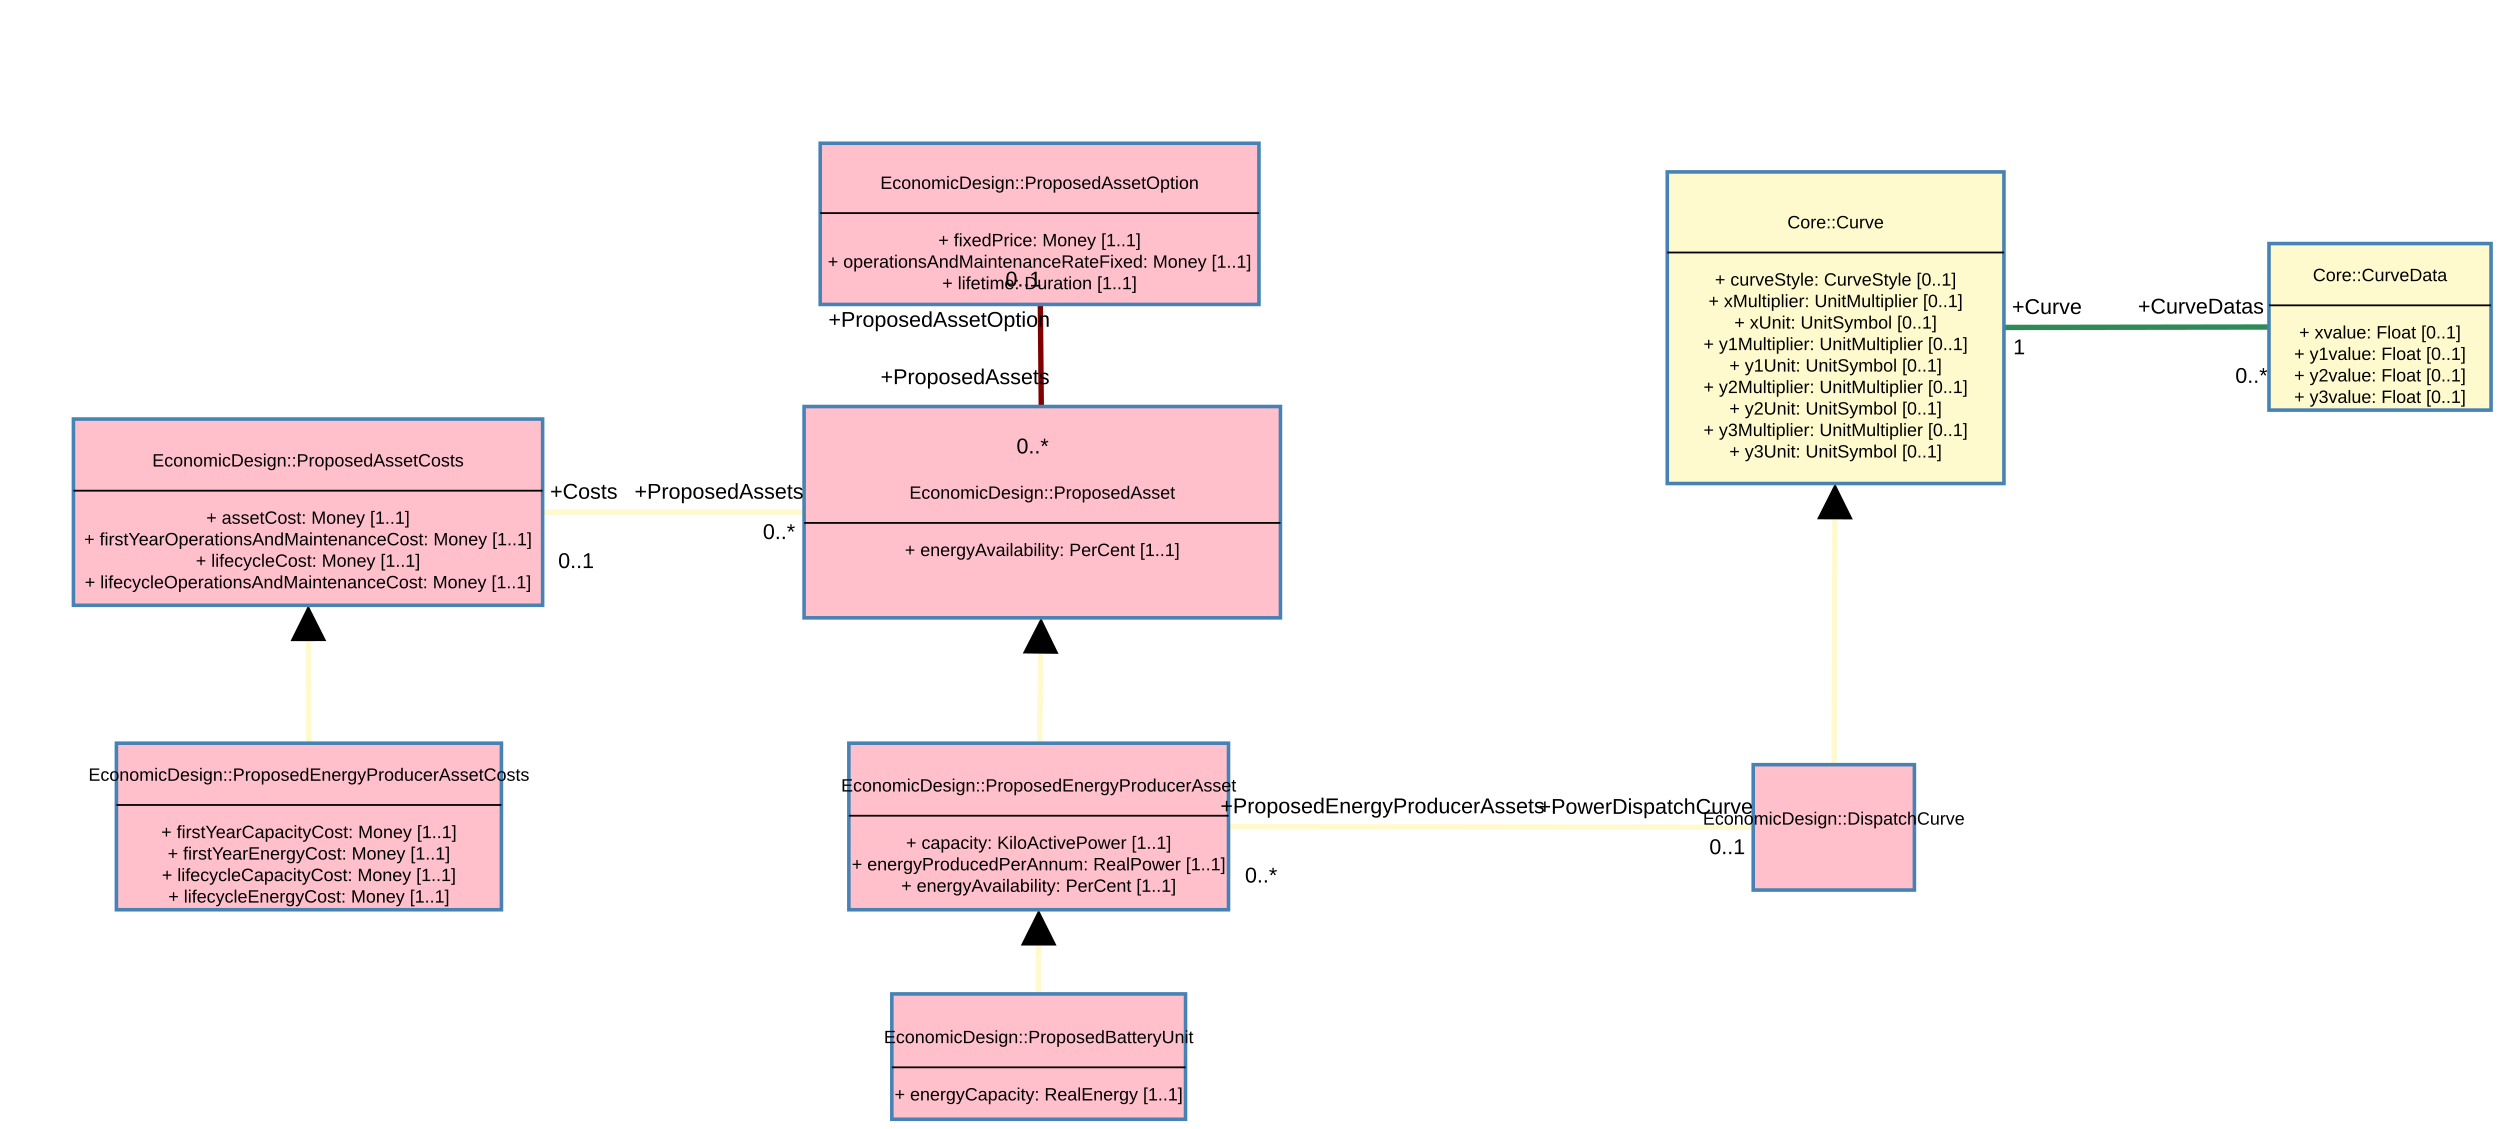
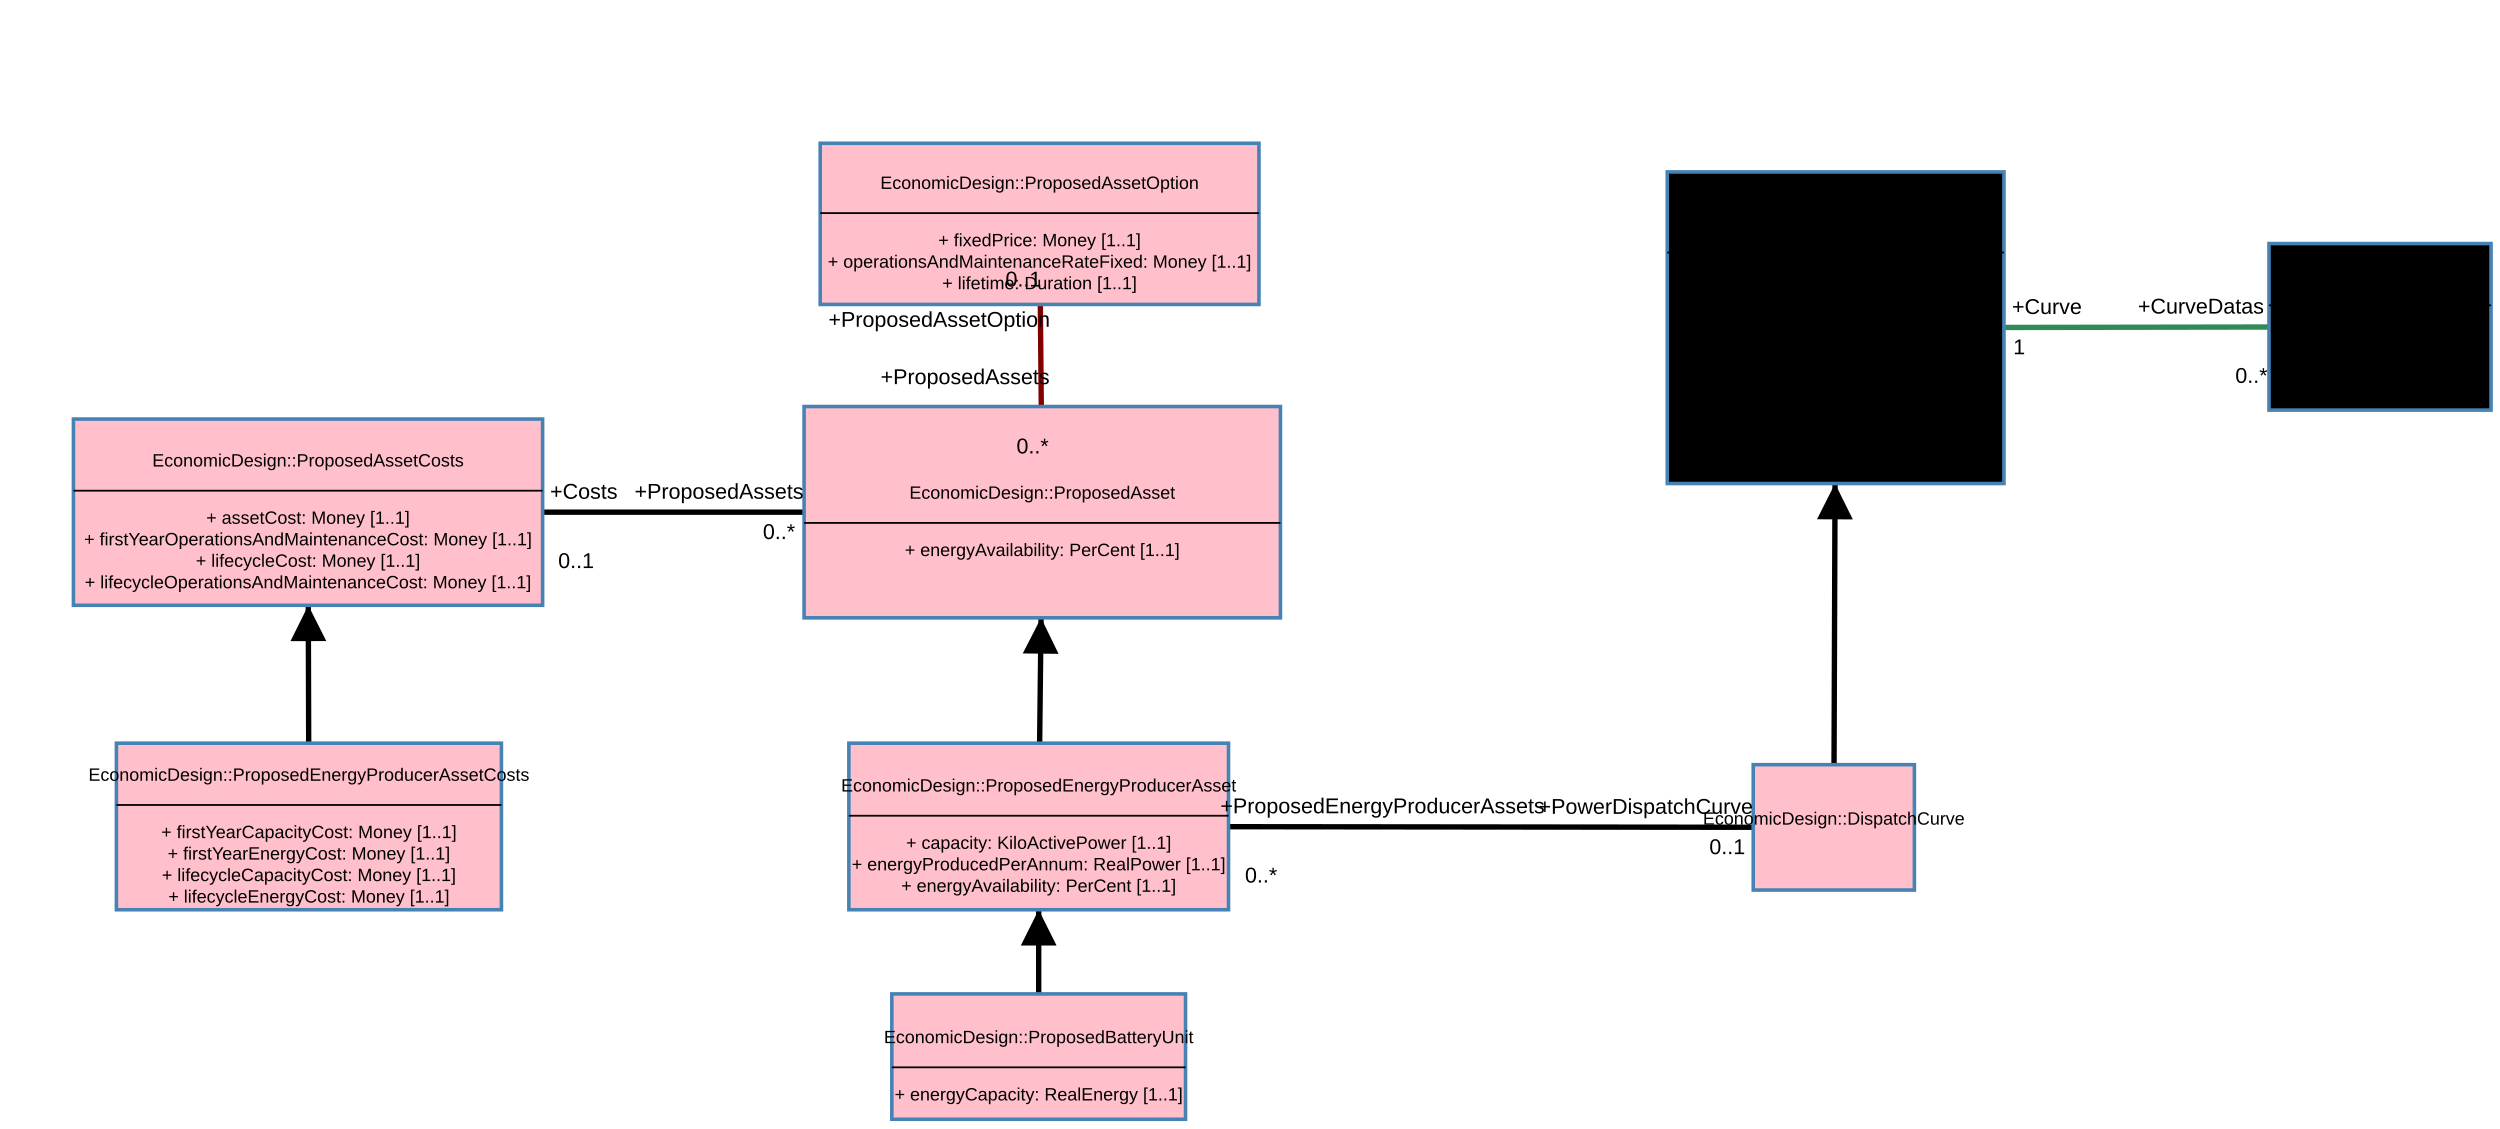
<svg xmlns="http://www.w3.org/2000/svg" width="1396" height="630">
  <g class="zoom-group">
    <defs>
      <marker id="arrowhead" viewBox="-0 -5 10 10" refX="5" refY="0" orient="auto" markerWidth="10" markerHeight="10" xoverflow="visible">
        <path d="M 0,-5 L 10 ,0 L 0,5" fill="black" style="stroke: none;" />
      </marker>
    </defs>
    <line class="link" x1="582" y1="286" x2="580.5" y2="125" stroke="#800000" stroke-width="3" />
-     <line class="link" x1="580" y1="461.5" x2="582" y2="286" stroke="#fffacd" stroke-width="3" marker-end="url(#arrowhead)" />
-     <line class="link" x1="580" y1="590" x2="580" y2="461.5" stroke="#fffacd" stroke-width="3" marker-end="url(#arrowhead)" />
-     <line class="link" x1="1024" y1="462" x2="1025" y2="183" stroke="#fffacd" stroke-width="3" marker-end="url(#arrowhead)" />
-     <line class="link" x1="580" y1="461.5" x2="1024" y2="462" stroke="#fffacd" stroke-width="3" />
+     <line class="link" x1="580" y1="461.5" x2="582" y2="286" stroke="#000000" stroke-width="3" marker-end="url(#arrowhead)" />
+     <line class="link" x1="580" y1="590" x2="580" y2="461.5" stroke="#000000" stroke-width="3" marker-end="url(#arrowhead)" />
+     <line class="link" x1="1024" y1="462" x2="1025" y2="183" stroke="#000000" stroke-width="3" marker-end="url(#arrowhead)" />
+     <line class="link" x1="580" y1="461.5" x2="1024" y2="462" stroke="#000000" stroke-width="3" />
    <line class="link" x1="1329" y1="182.5" x2="1025" y2="183" stroke="#2e8b57" stroke-width="3" />
-     <line class="link" x1="172.5" y1="461.5" x2="172" y2="286" stroke="#fffacd" stroke-width="3" marker-end="url(#arrowhead)" />
-     <line class="link" x1="172" y1="286" x2="582" y2="286" stroke="#fffacd" stroke-width="3" />
-     <line class="arrow" x2="581.214" y2="354.999" x1="580" y1="461.5" stroke="#fffacd" stroke-width="2" marker-end="url(#arrowhead)" />
-     <line class="arrow" x2="580" y2="518" x1="580" y1="590" stroke="#fffacd" stroke-width="2" marker-end="url(#arrowhead)" />
-     <line class="arrow" x2="1024.652" y2="280" x1="1024" y1="462" stroke="#fffacd" stroke-width="2" marker-end="url(#arrowhead)" />
-     <line class="arrow" x2="172.177" y2="348" x1="172.5" y1="461.5" stroke="#fffacd" stroke-width="2" marker-end="url(#arrowhead)" />
+     <line class="link" x1="172.5" y1="461.5" x2="172" y2="286" stroke="#000000" stroke-width="3" marker-end="url(#arrowhead)" />
+     <line class="link" x1="172" y1="286" x2="582" y2="286" stroke="#000000" stroke-width="3" />
+     <line class="arrow" x2="581.214" y2="354.999" x1="580" y1="461.5" stroke="#000000" stroke-width="2" marker-end="url(#arrowhead)" />
+     <line class="arrow" x2="580" y2="518" x1="580" y1="590" stroke="#000000" stroke-width="2" marker-end="url(#arrowhead)" />
+     <line class="arrow" x2="1024.652" y2="280" x1="1024" y1="462" stroke="#000000" stroke-width="2" marker-end="url(#arrowhead)" />
+     <line class="arrow" x2="172.177" y2="348" x1="172.5" y1="461.5" stroke="#000000" stroke-width="2" marker-end="url(#arrowhead)" />
    <g class="draggable" transform="translate(931, 96)">
-       <rect class="box" width="188" height="174" style="fill: #fffacd; stroke: steelblue; stroke-width: 2px; cursor: move;" />
+       <rect class="box" width="188" height="174" style="fill: #000000; stroke: steelblue; stroke-width: 2px; cursor: move;" />
      <text class="text" x="94" y="28" dy=".35em" text-anchor="middle" style="font-family: Arial, sans-serif; fill: black; font-size: 10px; pointer-events: none;">Core::Curve</text>
      <line x1="0" x2="188" y1="45" y2="45" stroke="black" stroke-width="1" />
      <text class="text" x="94" y="60" dy=".35em" text-anchor="middle" style="font-family: Arial, sans-serif; fill: black; font-size: 10px; pointer-events: none;">+  curveStyle: CurveStyle [0..1]</text>
      <text class="text" x="94" y="72" dy=".35em" text-anchor="middle" style="font-family: Arial, sans-serif; fill: black; font-size: 10px; pointer-events: none;">+  xMultiplier: UnitMultiplier [0..1]</text>
      <text class="text" x="94" y="84" dy=".35em" text-anchor="middle" style="font-family: Arial, sans-serif; fill: black; font-size: 10px; pointer-events: none;">+  xUnit: UnitSymbol [0..1]</text>
      <text class="text" x="94" y="96" dy=".35em" text-anchor="middle" style="font-family: Arial, sans-serif; fill: black; font-size: 10px; pointer-events: none;">+  y1Multiplier: UnitMultiplier [0..1]</text>
      <text class="text" x="94" y="108" dy=".35em" text-anchor="middle" style="font-family: Arial, sans-serif; fill: black; font-size: 10px; pointer-events: none;">+  y1Unit: UnitSymbol [0..1]</text>
      <text class="text" x="94" y="120" dy=".35em" text-anchor="middle" style="font-family: Arial, sans-serif; fill: black; font-size: 10px; pointer-events: none;">+  y2Multiplier: UnitMultiplier [0..1]</text>
      <text class="text" x="94" y="132" dy=".35em" text-anchor="middle" style="font-family: Arial, sans-serif; fill: black; font-size: 10px; pointer-events: none;">+  y2Unit: UnitSymbol [0..1]</text>
      <text class="text" x="94" y="144" dy=".35em" text-anchor="middle" style="font-family: Arial, sans-serif; fill: black; font-size: 10px; pointer-events: none;">+  y3Multiplier: UnitMultiplier [0..1]</text>
      <text class="text" x="94" y="156" dy=".35em" text-anchor="middle" style="font-family: Arial, sans-serif; fill: black; font-size: 10px; pointer-events: none;">+  y3Unit: UnitSymbol [0..1]</text>
    </g>
    <g class="draggable" transform="translate(979, 427)">
      <rect class="box" width="90" height="70" style="fill: #ffc0cb; stroke: steelblue; stroke-width: 2px; cursor: move;" />
      <text class="text" x="45" y="30" dy=".35em" text-anchor="middle" style="font-family: Arial, sans-serif; fill: black; font-size: 10px; pointer-events: none;">EconomicDesign::DispatchCurve</text>
    </g>
    <g class="draggable" transform="translate(1267, 136)">
-       <rect class="box" width="124" height="93" style="fill: #fffacd; stroke: steelblue; stroke-width: 2px; cursor: move;" />
+       <rect class="box" width="124" height="93" style="fill: #000000; stroke: steelblue; stroke-width: 2px; cursor: move;" />
      <text class="text" x="62" y="17.5" dy=".35em" text-anchor="middle" style="font-family: Arial, sans-serif; fill: black; font-size: 10px; pointer-events: none;">Core::CurveData</text>
      <line x1="0" x2="124" y1="34.5" y2="34.5" stroke="black" stroke-width="1" />
      <text class="text" x="62" y="49.5" dy=".35em" text-anchor="middle" style="font-family: Arial, sans-serif; fill: black; font-size: 10px; pointer-events: none;">+  xvalue: Float [0..1]</text>
      <text class="text" x="62" y="61.5" dy=".35em" text-anchor="middle" style="font-family: Arial, sans-serif; fill: black; font-size: 10px; pointer-events: none;">+  y1value: Float [0..1]</text>
      <text class="text" x="62" y="73.5" dy=".35em" text-anchor="middle" style="font-family: Arial, sans-serif; fill: black; font-size: 10px; pointer-events: none;">+  y2value: Float [0..1]</text>
      <text class="text" x="62" y="85.5" dy=".35em" text-anchor="middle" style="font-family: Arial, sans-serif; fill: black; font-size: 10px; pointer-events: none;">+  y3value: Float [0..1]</text>
    </g>
    <g class="draggable" transform="translate(449, 227)">
      <rect class="box" width="266" height="118" style="fill: #ffc0cb; stroke: steelblue; stroke-width: 2px; cursor: move;" />
      <text class="text" x="133" y="48" dy=".35em" text-anchor="middle" style="font-family: Arial, sans-serif; fill: black; font-size: 10px; pointer-events: none;">EconomicDesign::ProposedAsset</text>
      <line x1="0" x2="266" y1="65" y2="65" stroke="black" stroke-width="1" />
      <text class="text" x="133" y="80" dy=".35em" text-anchor="middle" style="font-family: Arial, sans-serif; fill: black; font-size: 10px; pointer-events: none;">+  energyAvailability: PerCent [1..1]</text>
    </g>
    <g class="draggable" transform="translate(458, 80)">
      <rect class="box" width="245" height="90" style="fill: #ffc0cb; stroke: steelblue; stroke-width: 2px; cursor: move;" />
      <text class="text" x="122.5" y="22" dy=".35em" text-anchor="middle" style="font-family: Arial, sans-serif; fill: black; font-size: 10px; pointer-events: none;">EconomicDesign::ProposedAssetOption</text>
      <line x1="0" x2="245" y1="39" y2="39" stroke="black" stroke-width="1" />
      <text class="text" x="122.5" y="54" dy=".35em" text-anchor="middle" style="font-family: Arial, sans-serif; fill: black; font-size: 10px; pointer-events: none;">+  fixedPrice: Money [1..1]</text>
      <text class="text" x="122.5" y="66" dy=".35em" text-anchor="middle" style="font-family: Arial, sans-serif; fill: black; font-size: 10px; pointer-events: none;">+  operationsAndMaintenanceRateFixed: Money [1..1]</text>
      <text class="text" x="122.5" y="78" dy=".35em" text-anchor="middle" style="font-family: Arial, sans-serif; fill: black; font-size: 10px; pointer-events: none;">+  lifetime: Duration [1..1]</text>
    </g>
    <g class="draggable" transform="translate(498, 555)">
      <rect class="box" width="164" height="70" style="fill: #ffc0cb; stroke: steelblue; stroke-width: 2px; cursor: move;" />
      <text class="text" x="82" y="24" dy=".35em" text-anchor="middle" style="font-family: Arial, sans-serif; fill: black; font-size: 10px; pointer-events: none;">EconomicDesign::ProposedBatteryUnit</text>
      <line x1="0" x2="164" y1="41" y2="41" stroke="black" stroke-width="1" />
      <text class="text" x="82" y="56" dy=".35em" text-anchor="middle" style="font-family: Arial, sans-serif; fill: black; font-size: 10px; pointer-events: none;">+  energyCapacity: RealEnergy [1..1]</text>
    </g>
    <g class="draggable" transform="translate(474, 415)">
      <rect class="box" width="212" height="93" style="fill: #ffc0cb; stroke: steelblue; stroke-width: 2px; cursor: move;" />
      <text class="text" x="106" y="23.5" dy=".35em" text-anchor="middle" style="font-family: Arial, sans-serif; fill: black; font-size: 10px; pointer-events: none;">EconomicDesign::ProposedEnergyProducerAsset</text>
      <line x1="0" x2="212" y1="40.5" y2="40.5" stroke="black" stroke-width="1" />
      <text class="text" x="106" y="55.5" dy=".35em" text-anchor="middle" style="font-family: Arial, sans-serif; fill: black; font-size: 10px; pointer-events: none;">+  capacity: KiloActivePower [1..1]</text>
      <text class="text" x="106" y="67.5" dy=".35em" text-anchor="middle" style="font-family: Arial, sans-serif; fill: black; font-size: 10px; pointer-events: none;">+  energyProducedPerAnnum: RealPower [1..1]</text>
      <text class="text" x="106" y="79.5" dy=".35em" text-anchor="middle" style="font-family: Arial, sans-serif; fill: black; font-size: 10px; pointer-events: none;">+  energyAvailability: PerCent [1..1]</text>
    </g>
    <g class="draggable" transform="translate(41, 234)">
      <rect class="box" width="262" height="104" style="fill: #ffc0cb; stroke: steelblue; stroke-width: 2px; cursor: move;" />
      <text class="text" x="131" y="23" dy=".35em" text-anchor="middle" style="font-family: Arial, sans-serif; fill: black; font-size: 10px; pointer-events: none;">EconomicDesign::ProposedAssetCosts</text>
      <line x1="0" x2="262" y1="40" y2="40" stroke="black" stroke-width="1" />
      <text class="text" x="131" y="55" dy=".35em" text-anchor="middle" style="font-family: Arial, sans-serif; fill: black; font-size: 10px; pointer-events: none;">+  assetCost: Money [1..1]</text>
      <text class="text" x="131" y="67" dy=".35em" text-anchor="middle" style="font-family: Arial, sans-serif; fill: black; font-size: 10px; pointer-events: none;">+  firstYearOperationsAndMaintenanceCost: Money [1..1]</text>
      <text class="text" x="131" y="79" dy=".35em" text-anchor="middle" style="font-family: Arial, sans-serif; fill: black; font-size: 10px; pointer-events: none;">+  lifecycleCost: Money [1..1]</text>
      <text class="text" x="131" y="91" dy=".35em" text-anchor="middle" style="font-family: Arial, sans-serif; fill: black; font-size: 10px; pointer-events: none;">+  lifecycleOperationsAndMaintenanceCost: Money [1..1]</text>
    </g>
    <g class="draggable" transform="translate(65, 415)">
      <rect class="box" width="215" height="93" style="fill: #ffc0cb; stroke: steelblue; stroke-width: 2px; cursor: move;" />
      <text class="text" x="107.5" y="17.5" dy=".35em" text-anchor="middle" style="font-family: Arial, sans-serif; fill: black; font-size: 10px; pointer-events: none;">EconomicDesign::ProposedEnergyProducerAssetCosts</text>
      <line x1="0" x2="215" y1="34.5" y2="34.5" stroke="black" stroke-width="1" />
      <text class="text" x="107.5" y="49.5" dy=".35em" text-anchor="middle" style="font-family: Arial, sans-serif; fill: black; font-size: 10px; pointer-events: none;">+  firstYearCapacityCost: Money [1..1]</text>
      <text class="text" x="107.5" y="61.5" dy=".35em" text-anchor="middle" style="font-family: Arial, sans-serif; fill: black; font-size: 10px; pointer-events: none;">+  firstYearEnergyCost: Money [1..1]</text>
      <text class="text" x="107.5" y="73.5" dy=".35em" text-anchor="middle" style="font-family: Arial, sans-serif; fill: black; font-size: 10px; pointer-events: none;">+  lifecycleCapacityCost: Money [1..1]</text>
      <text class="text" x="107.5" y="85.5" dy=".35em" text-anchor="middle" style="font-family: Arial, sans-serif; fill: black; font-size: 10px; pointer-events: none;">+  lifecycleEnergyCost: Money [1..1]</text>
    </g>
    <text class="link-text-start-top" x="538.904" y="214.5" text-anchor="middle" style="font-family: Arial, sans-serif; font-size: 12px; fill: black;">+ProposedAssets</text>
    <text class="link-text-start-top" x="580.587" y="410" text-anchor="middle" style="font-family: Arial, sans-serif; font-size: 12px; fill: black;" />
    <text class="link-text-start-top" x="580" y="550" text-anchor="middle" style="font-family: Arial, sans-serif; font-size: 12px; fill: black;" />
    <text class="link-text-start-top" x="1024.143" y="422" text-anchor="middle" style="font-family: Arial, sans-serif; font-size: 12px; fill: black;" />
    <text class="link-text-start-top" x="772" y="454.125" text-anchor="middle" style="font-family: Arial, sans-serif; font-size: 12px; fill: black;">+ProposedEnergyProducerAssets</text>
    <text class="link-text-start-top" x="1229" y="175.11" text-anchor="middle" style="font-family: Arial, sans-serif; font-size: 12px; fill: black;">+CurveDatas</text>
    <text class="link-text-start-top" x="172.353" y="410" text-anchor="middle" style="font-family: Arial, sans-serif; font-size: 12px; fill: black;" />
    <text class="link-text-start-top" x="326" y="278.5" text-anchor="middle" style="font-family: Arial, sans-serif; font-size: 12px; fill: black;">+Costs</text>
    <text class="link-text-start-btm" x="572.404" y="237" dx="0.35em" dy="1.35em" text-anchor="middle" style="font-family: Arial, sans-serif; font-size: 12px; fill: black;">0..*</text>
    <text class="link-text-start-btm" x="580.587" y="410" dx="0.35em" dy="1.35em" text-anchor="middle" style="font-family: Arial, sans-serif; font-size: 12px; fill: black;" />
    <text class="link-text-start-btm" x="580" y="550" dx="0.35em" dy="1.35em" text-anchor="middle" style="font-family: Arial, sans-serif; font-size: 12px; fill: black;" />
    <text class="link-text-start-btm" x="1024.143" y="422" dx="0.35em" dy="1.35em" text-anchor="middle" style="font-family: Arial, sans-serif; font-size: 12px; fill: black;" />
    <text class="link-text-start-btm" x="700" y="476.625" dx="0.35em" dy="1.35em" text-anchor="middle" style="font-family: Arial, sans-serif; font-size: 12px; fill: black;">0..*</text>
    <text class="link-text-start-btm" x="1253" y="197.61" dx="0.35em" dy="1.35em" text-anchor="middle" style="font-family: Arial, sans-serif; font-size: 12px; fill: black;">0..*</text>
    <text class="link-text-start-btm" x="172.353" y="410" dx="0.35em" dy="1.35em" text-anchor="middle" style="font-family: Arial, sans-serif; font-size: 12px; fill: black;" />
    <text class="link-text-start-btm" x="317.5" y="301" dx="0.35em" dy="1.35em" text-anchor="middle" style="font-family: Arial, sans-serif; font-size: 12px; fill: black;">0..1</text>
    <text class="link-text-end-top" x="524.466" y="182.5" text-anchor="middle" style="font-family: Arial, sans-serif; font-size: 12px; fill: black;">+ProposedAssetOption</text>
    <text class="link-text-end-top" x="581.271" y="350" text-anchor="middle" style="font-family: Arial, sans-serif; font-size: 12px; fill: black;" />
    <text class="link-text-end-top" x="580" y="513" text-anchor="middle" style="font-family: Arial, sans-serif; font-size: 12px; fill: black;" />
    <text class="link-text-end-top" x="1024.67" y="275" text-anchor="middle" style="font-family: Arial, sans-serif; font-size: 12px; fill: black;" />
    <text class="link-text-end-top" x="919" y="454.444" text-anchor="middle" style="font-family: Arial, sans-serif; font-size: 12px; fill: black;">+PowerDispatchCurve</text>
    <text class="link-text-end-top" x="1143" y="175.337" text-anchor="middle" style="font-family: Arial, sans-serif; font-size: 12px; fill: black;">+Curve</text>
    <text class="link-text-end-top" x="172.162" y="343" text-anchor="middle" style="font-family: Arial, sans-serif; font-size: 12px; fill: black;" />
    <text class="link-text-end-top" x="401.5" y="278.5" text-anchor="middle" style="font-family: Arial, sans-serif; font-size: 12px; fill: black;">+ProposedAssets</text>
    <text class="link-text-end-btm" x="571.466" y="160" text-anchor="middle" style="font-family: Arial, sans-serif; font-size: 12px; fill: black;">0..1</text>
    <text class="link-text-end-btm" x="581.271" y="350" text-anchor="middle" style="font-family: Arial, sans-serif; font-size: 12px; fill: black;" />
    <text class="link-text-end-btm" x="580" y="513" text-anchor="middle" style="font-family: Arial, sans-serif; font-size: 12px; fill: black;" />
    <text class="link-text-end-btm" x="1024.67" y="275" text-anchor="middle" style="font-family: Arial, sans-serif; font-size: 12px; fill: black;" />
    <text class="link-text-end-btm" x="964.5" y="476.944" text-anchor="middle" style="font-family: Arial, sans-serif; font-size: 12px; fill: black;">0..1</text>
    <text class="link-text-end-btm" x="1127.5" y="197.837" text-anchor="middle" style="font-family: Arial, sans-serif; font-size: 12px; fill: black;">1</text>
    <text class="link-text-end-btm" x="172.162" y="343" text-anchor="middle" style="font-family: Arial, sans-serif; font-size: 12px; fill: black;" />
    <text class="link-text-end-btm" x="435" y="301" text-anchor="middle" style="font-family: Arial, sans-serif; font-size: 12px; fill: black;">0..*</text>
  </g>
</svg>
